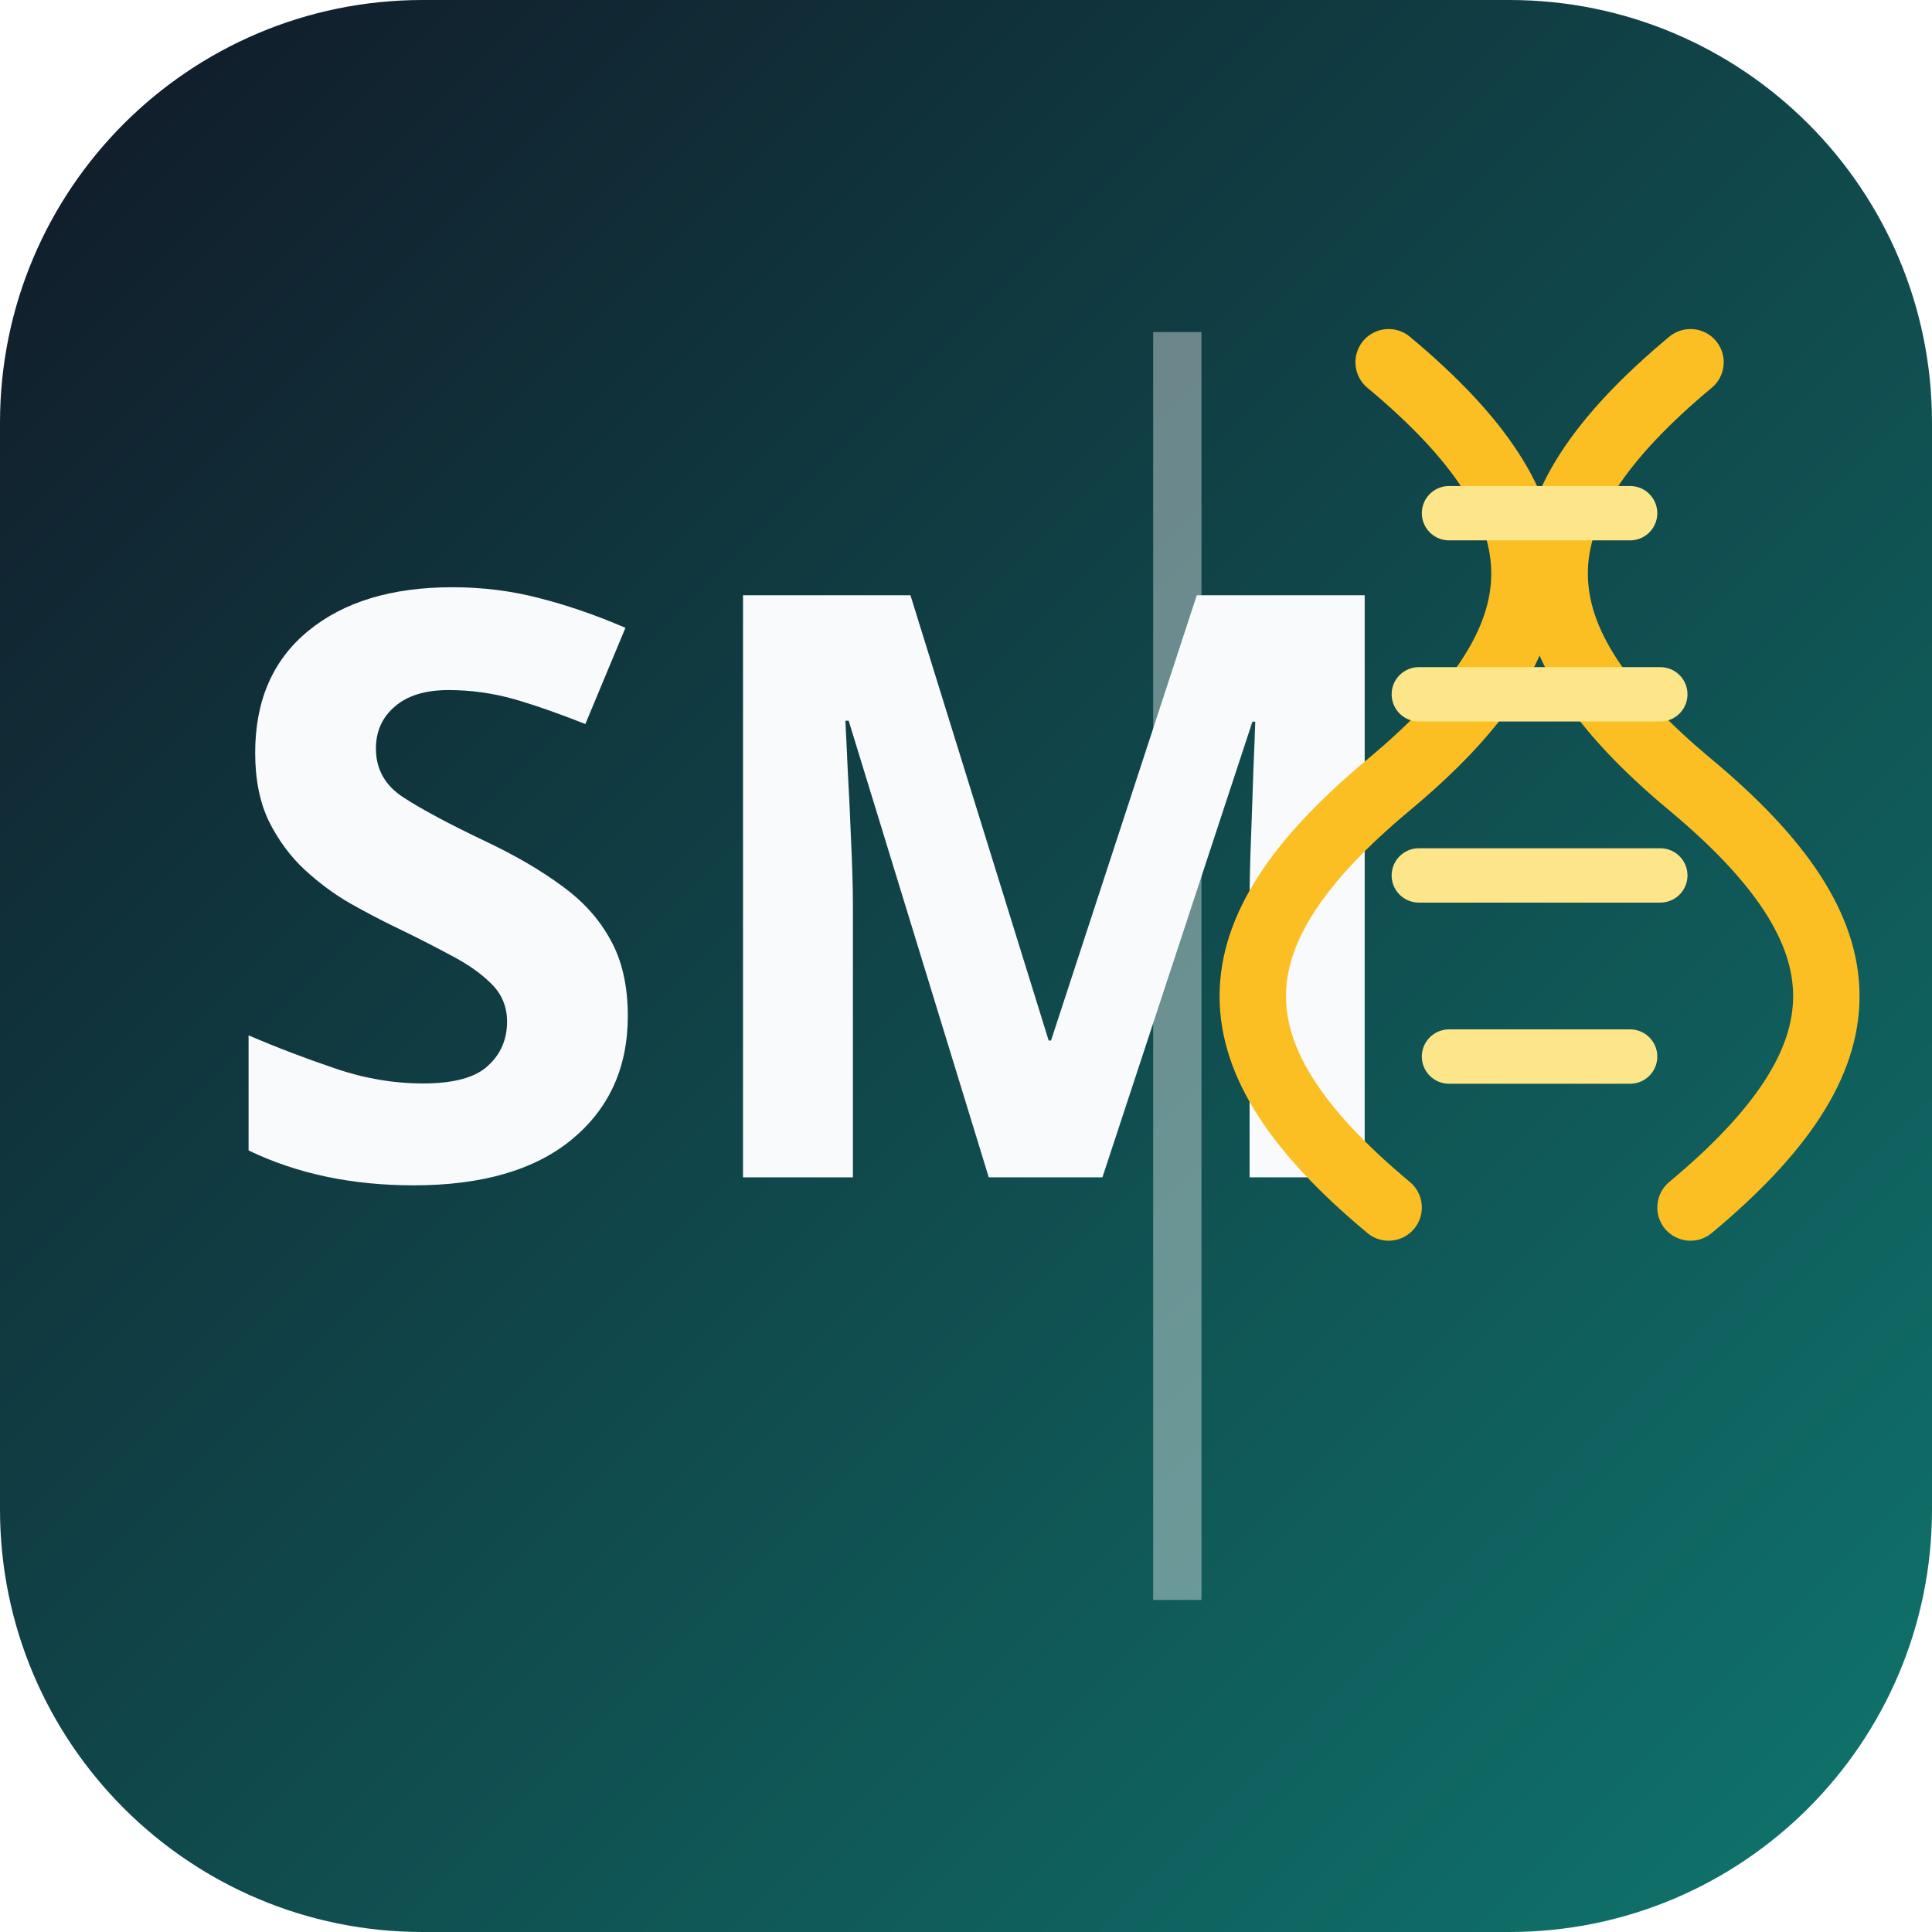
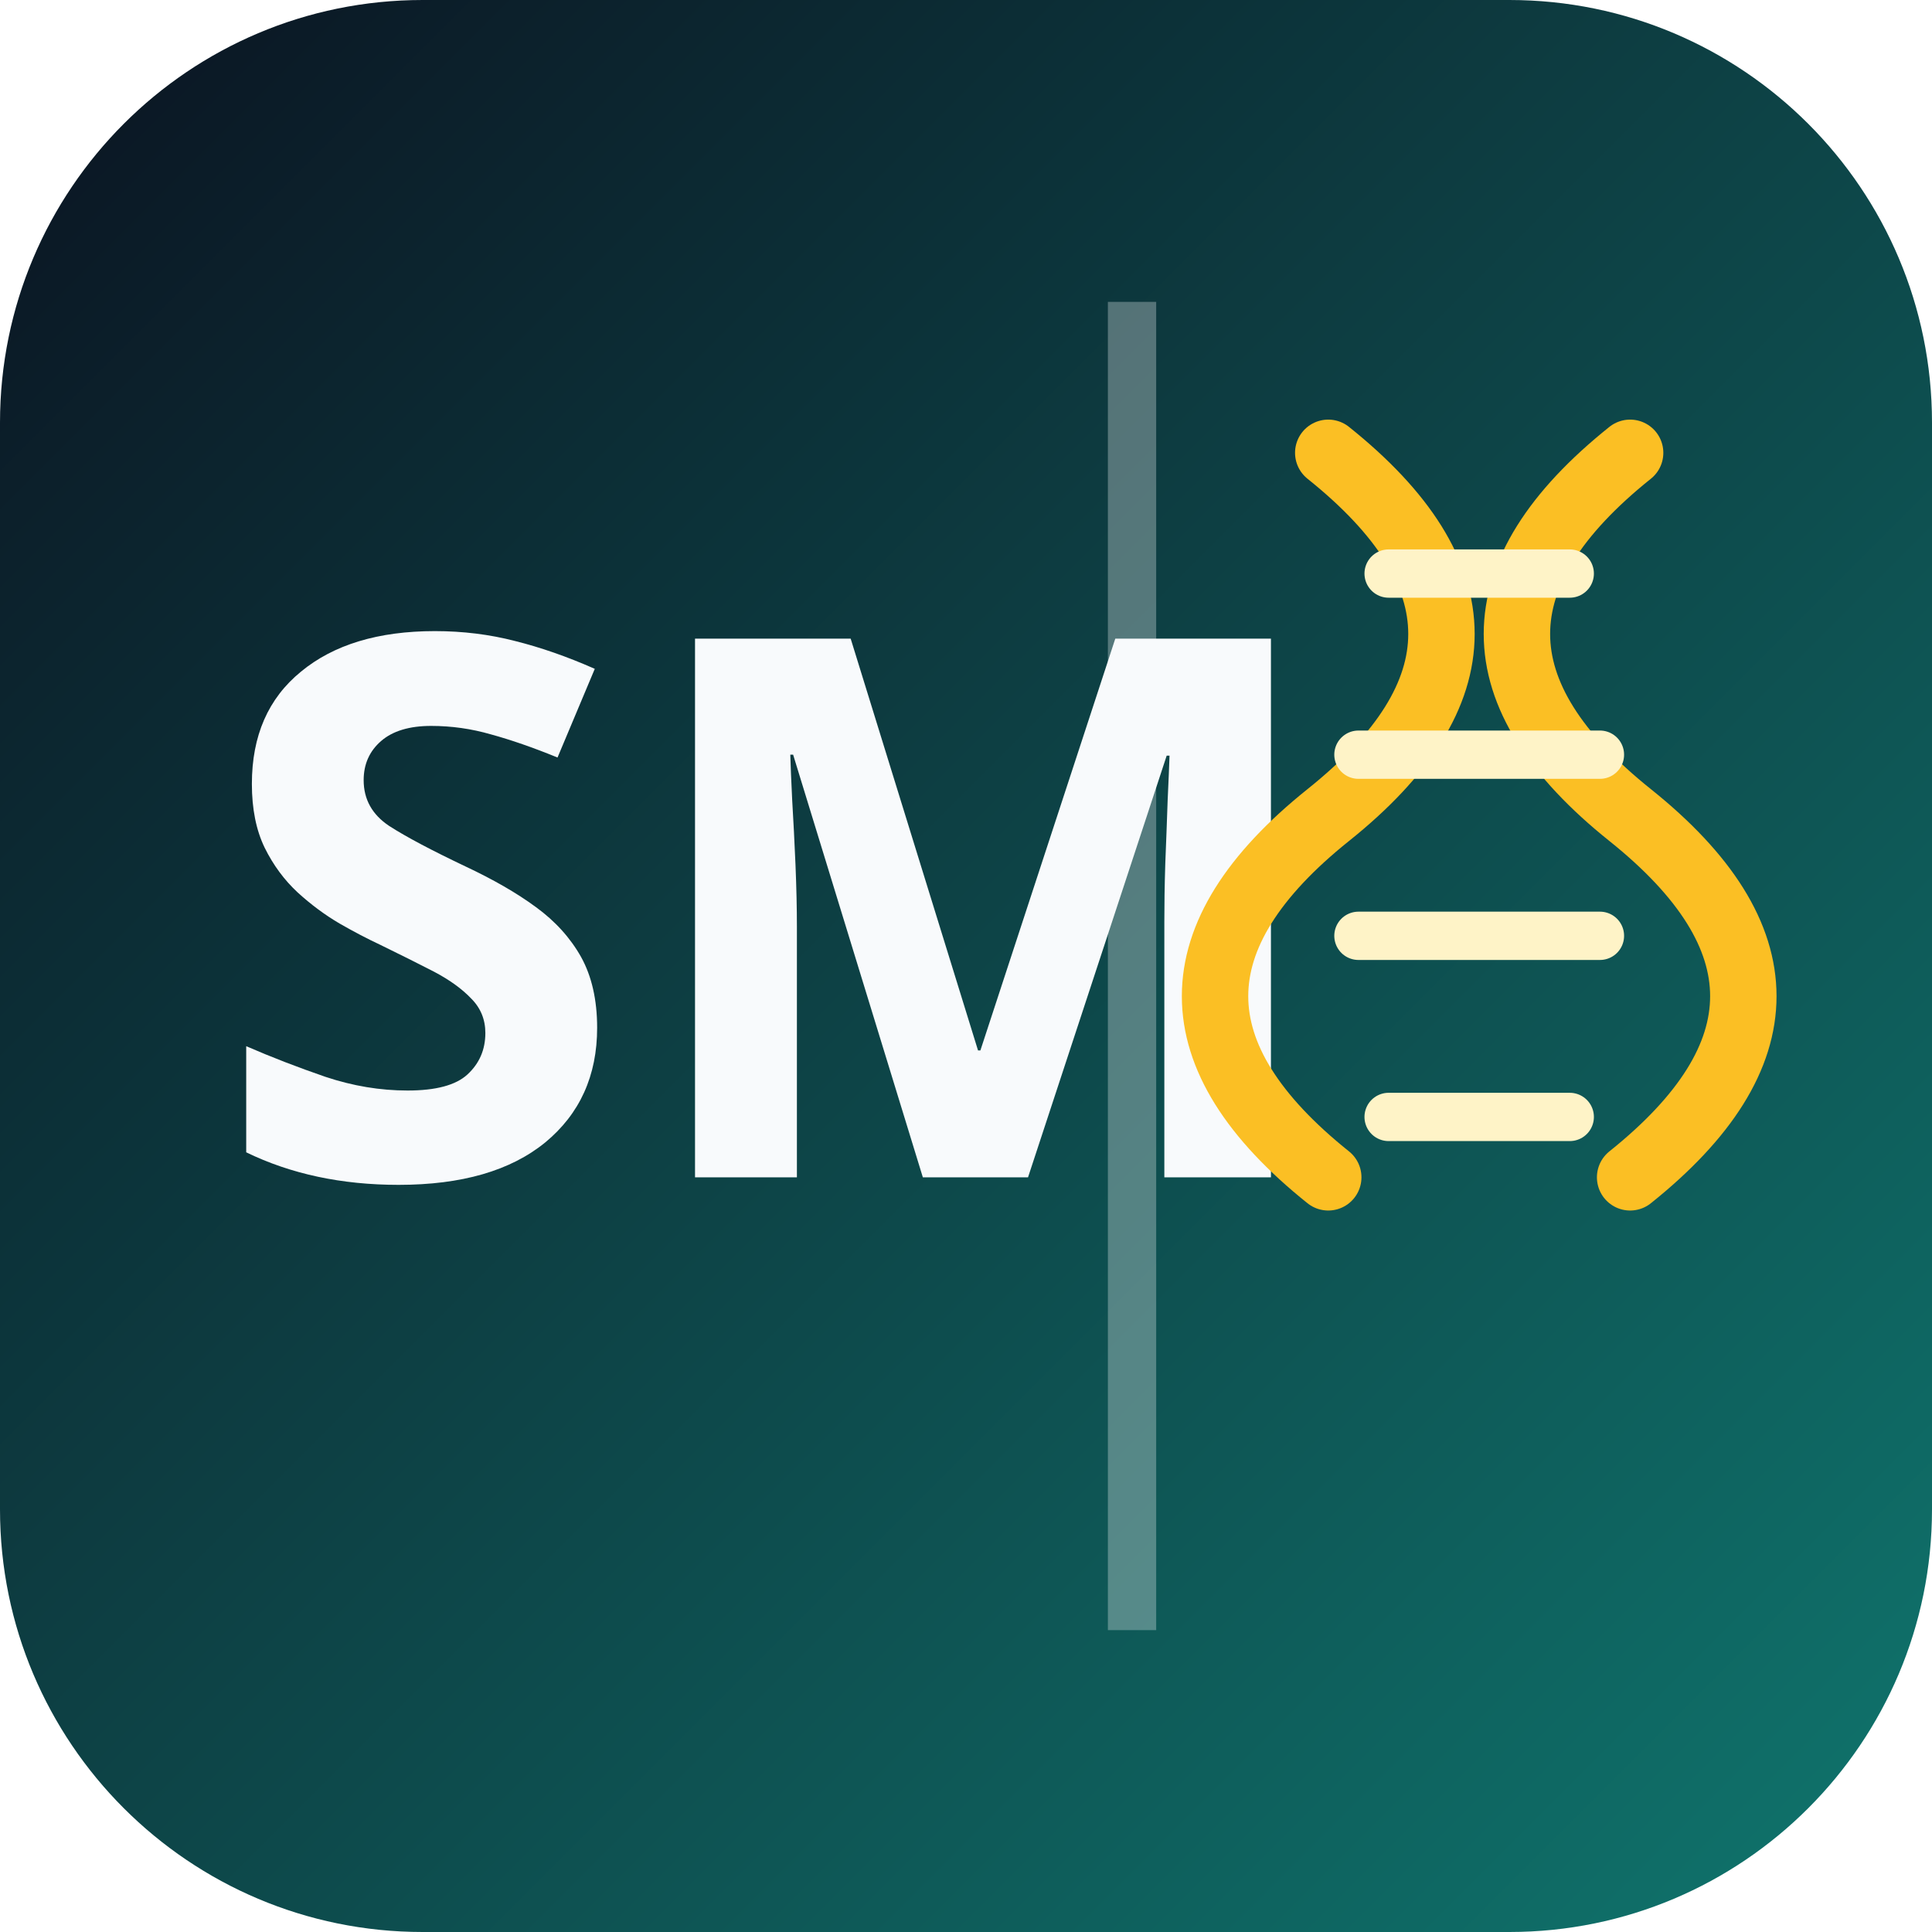
<svg xmlns="http://www.w3.org/2000/svg" viewBox="0 0 64 64" role="img" aria-label="SM DNA favicon">
  <defs>
-     <linearGradient id="bg" x1="0" y1="0" x2="1" y2="1">
-       <stop offset="0%" stop-color="#111827" />
+     <linearGradient id="fbg" x1="0" y1="0" x2="1" y2="1">
+       <stop offset="0%" stop-color="#0b1220" />
      <stop offset="100%" stop-color="#0f766e" />
    </linearGradient>
  </defs>
-   <rect width="64" height="64" rx="14" fill="url(#bg)" />
-   <path d="M39 11v42" stroke="rgba(255,255,255,0.38)" stroke-width="1.6" />
-   <text x="7" y="39" fill="#f8fafc" font-size="27" font-family="Avenir Next, Segoe UI, sans-serif" font-weight="700" letter-spacing="0.3">SM</text>
-   <g fill="none" stroke-linecap="round" transform="translate(41,11)">
-     <path d="M5 1c6 5 6 9 0 14s-6 9 0 14" stroke="#fbbf24" stroke-width="2.2" />
-     <path d="M15 1c-6 5-6 9 0 14s6 9 0 14" stroke="#fbbf24" stroke-width="2.2" />
-     <path d="M7 6h6" stroke="#fde68a" stroke-width="1.8" />
-     <path d="M6 12h8" stroke="#fde68a" stroke-width="1.8" />
-     <path d="M6 18h8" stroke="#fde68a" stroke-width="1.8" />
-     <path d="M7 24h6" stroke="#fde68a" stroke-width="1.8" />
+   <rect width="64" height="64" rx="14" fill="url(#fbg)" />
+   <path d="M37.5 10v44" stroke="rgba(255,255,255,0.3)" stroke-width="1.6" />
+   <text x="7" y="39" fill="#f8fafc" font-size="25" font-family="Avenir Next, Segoe UI, sans-serif" font-weight="700">SM</text>
+   <g fill="none" stroke-linecap="round" transform="translate(41,14)">
+     <path d="M3 1c5 4 5 8 0 12s-5 8 0 12" stroke="#fbbf24" stroke-width="2.2" />
+     <path d="M13 1c-5 4-5 8 0 12s5 8 0 12" stroke="#fbbf24" stroke-width="2.2" />
+     <path d="M5 5h6" stroke="#fef3c7" stroke-width="1.6" />
+     <path d="M4 11h8" stroke="#fef3c7" stroke-width="1.6" />
+     <path d="M4 17h8" stroke="#fef3c7" stroke-width="1.6" />
+     <path d="M5 23h6" stroke="#fef3c7" stroke-width="1.6" />
  </g>
</svg>
